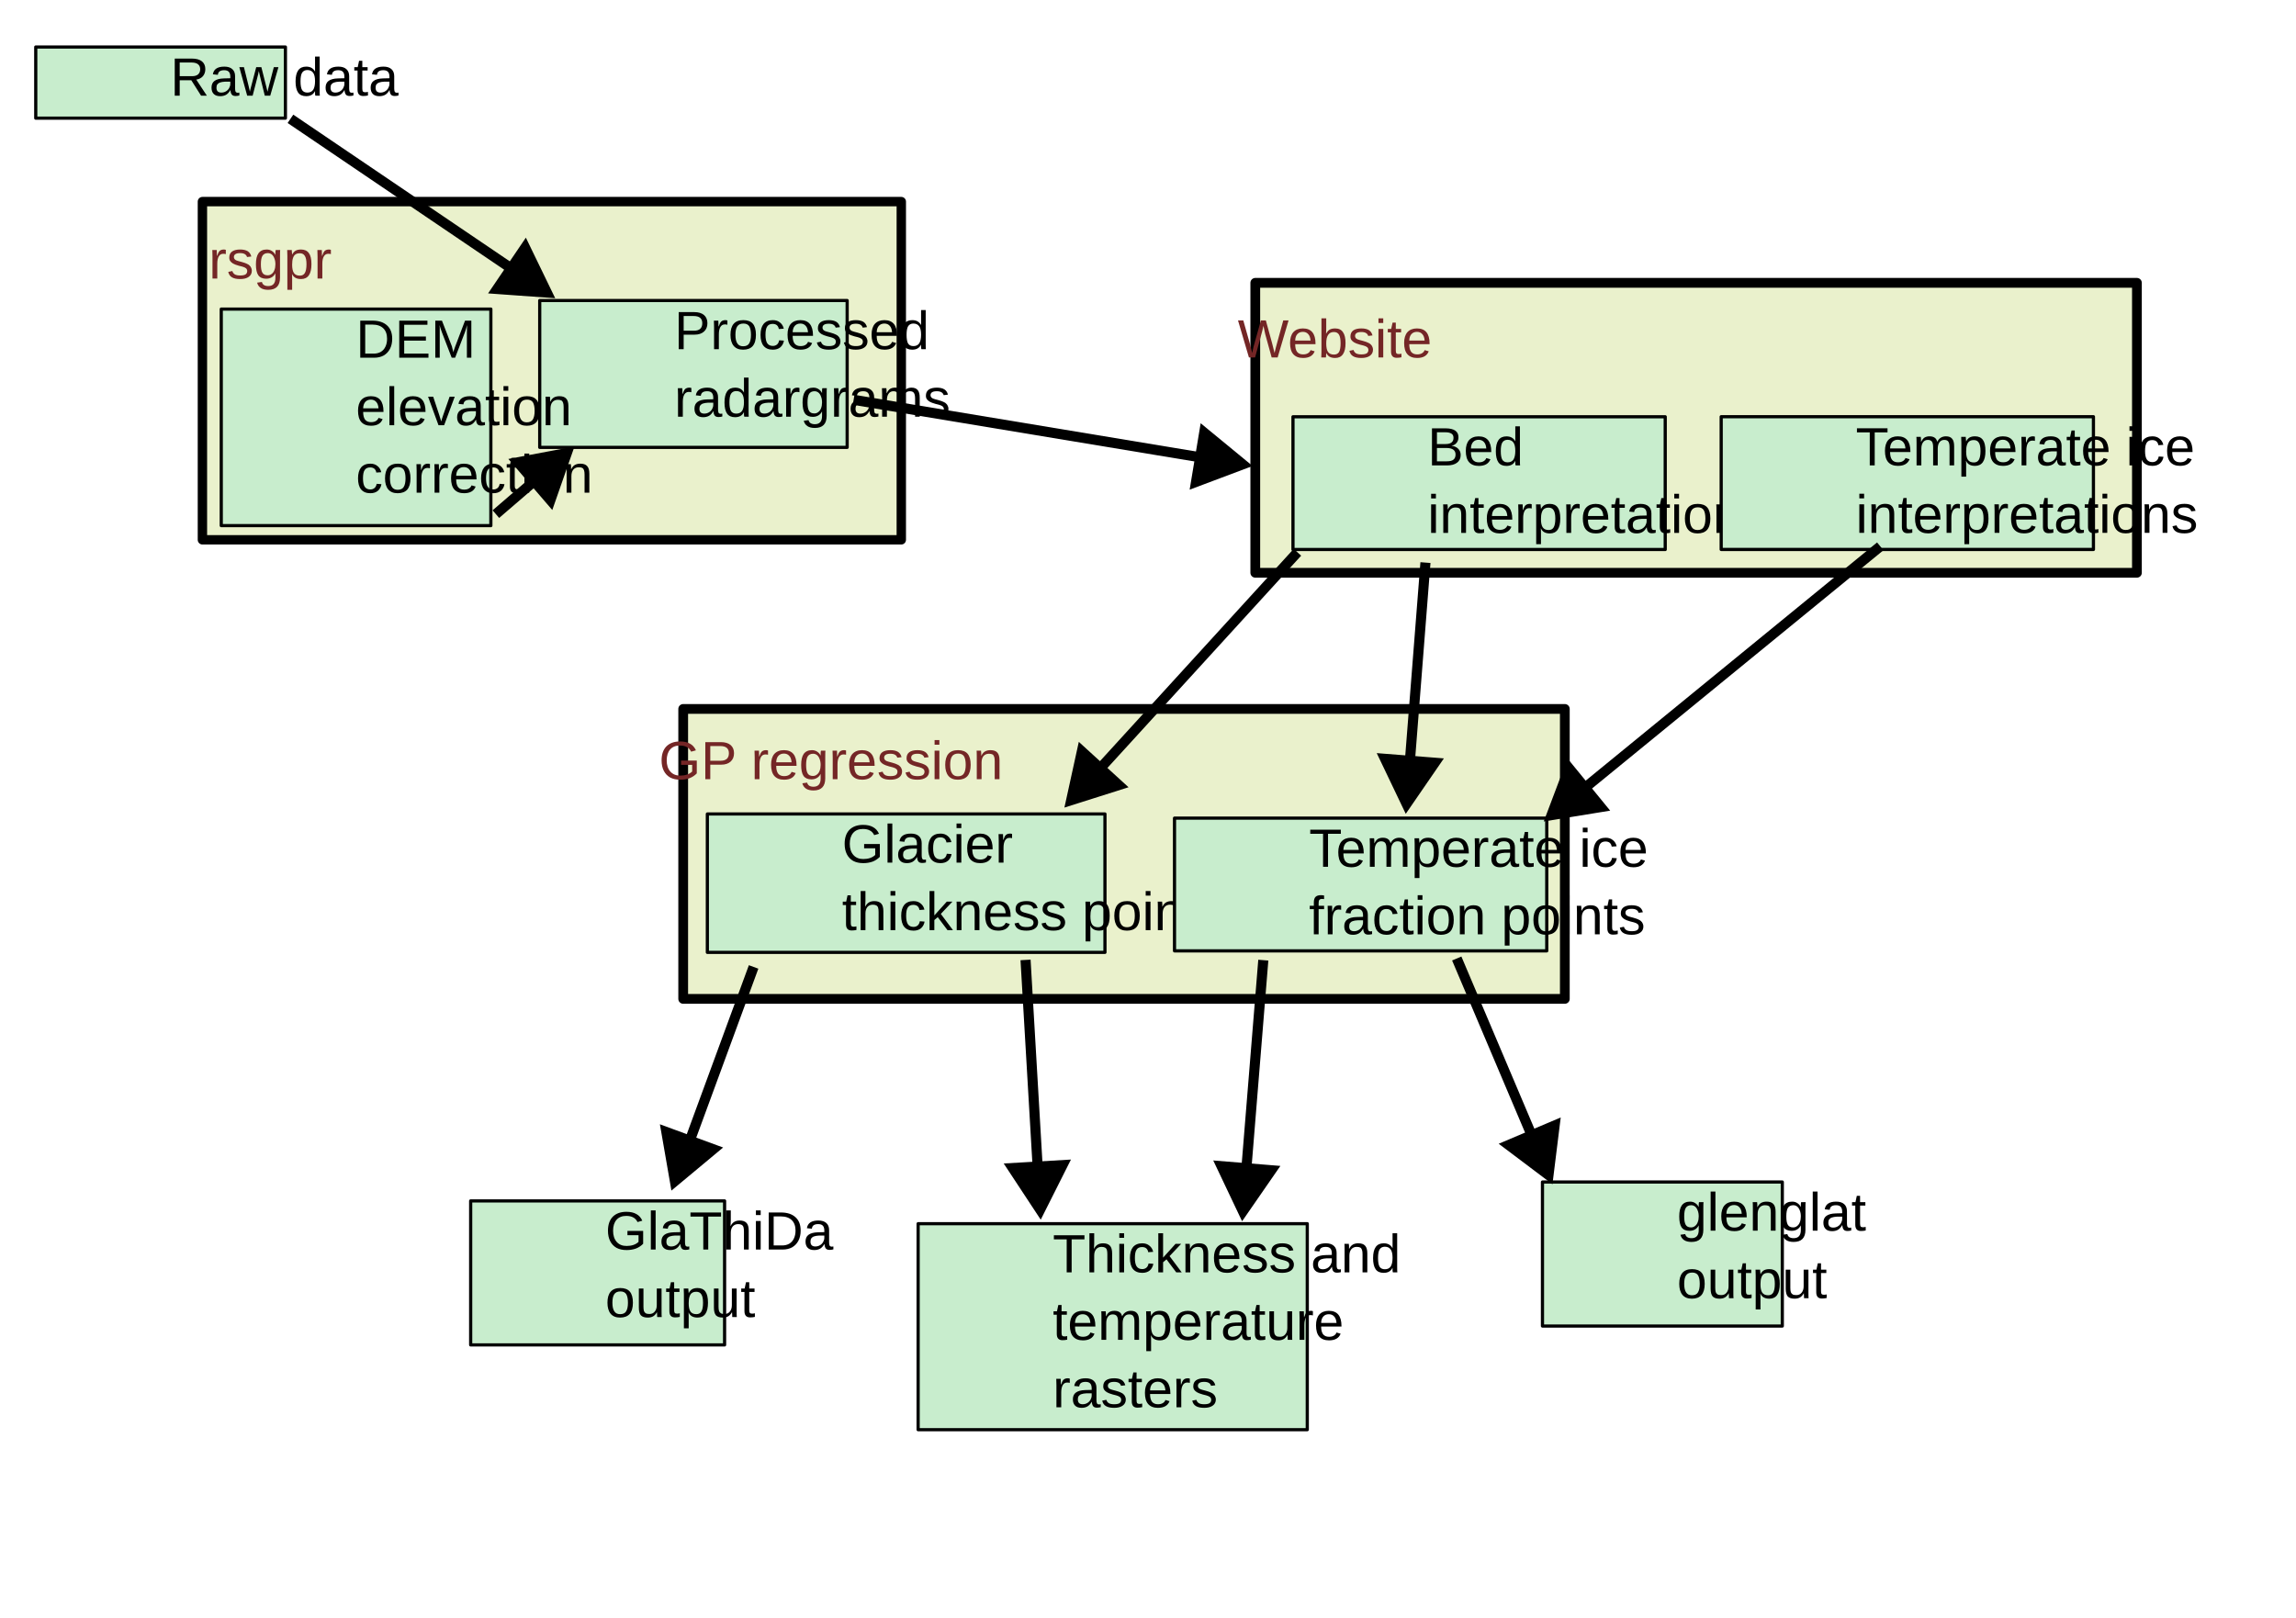
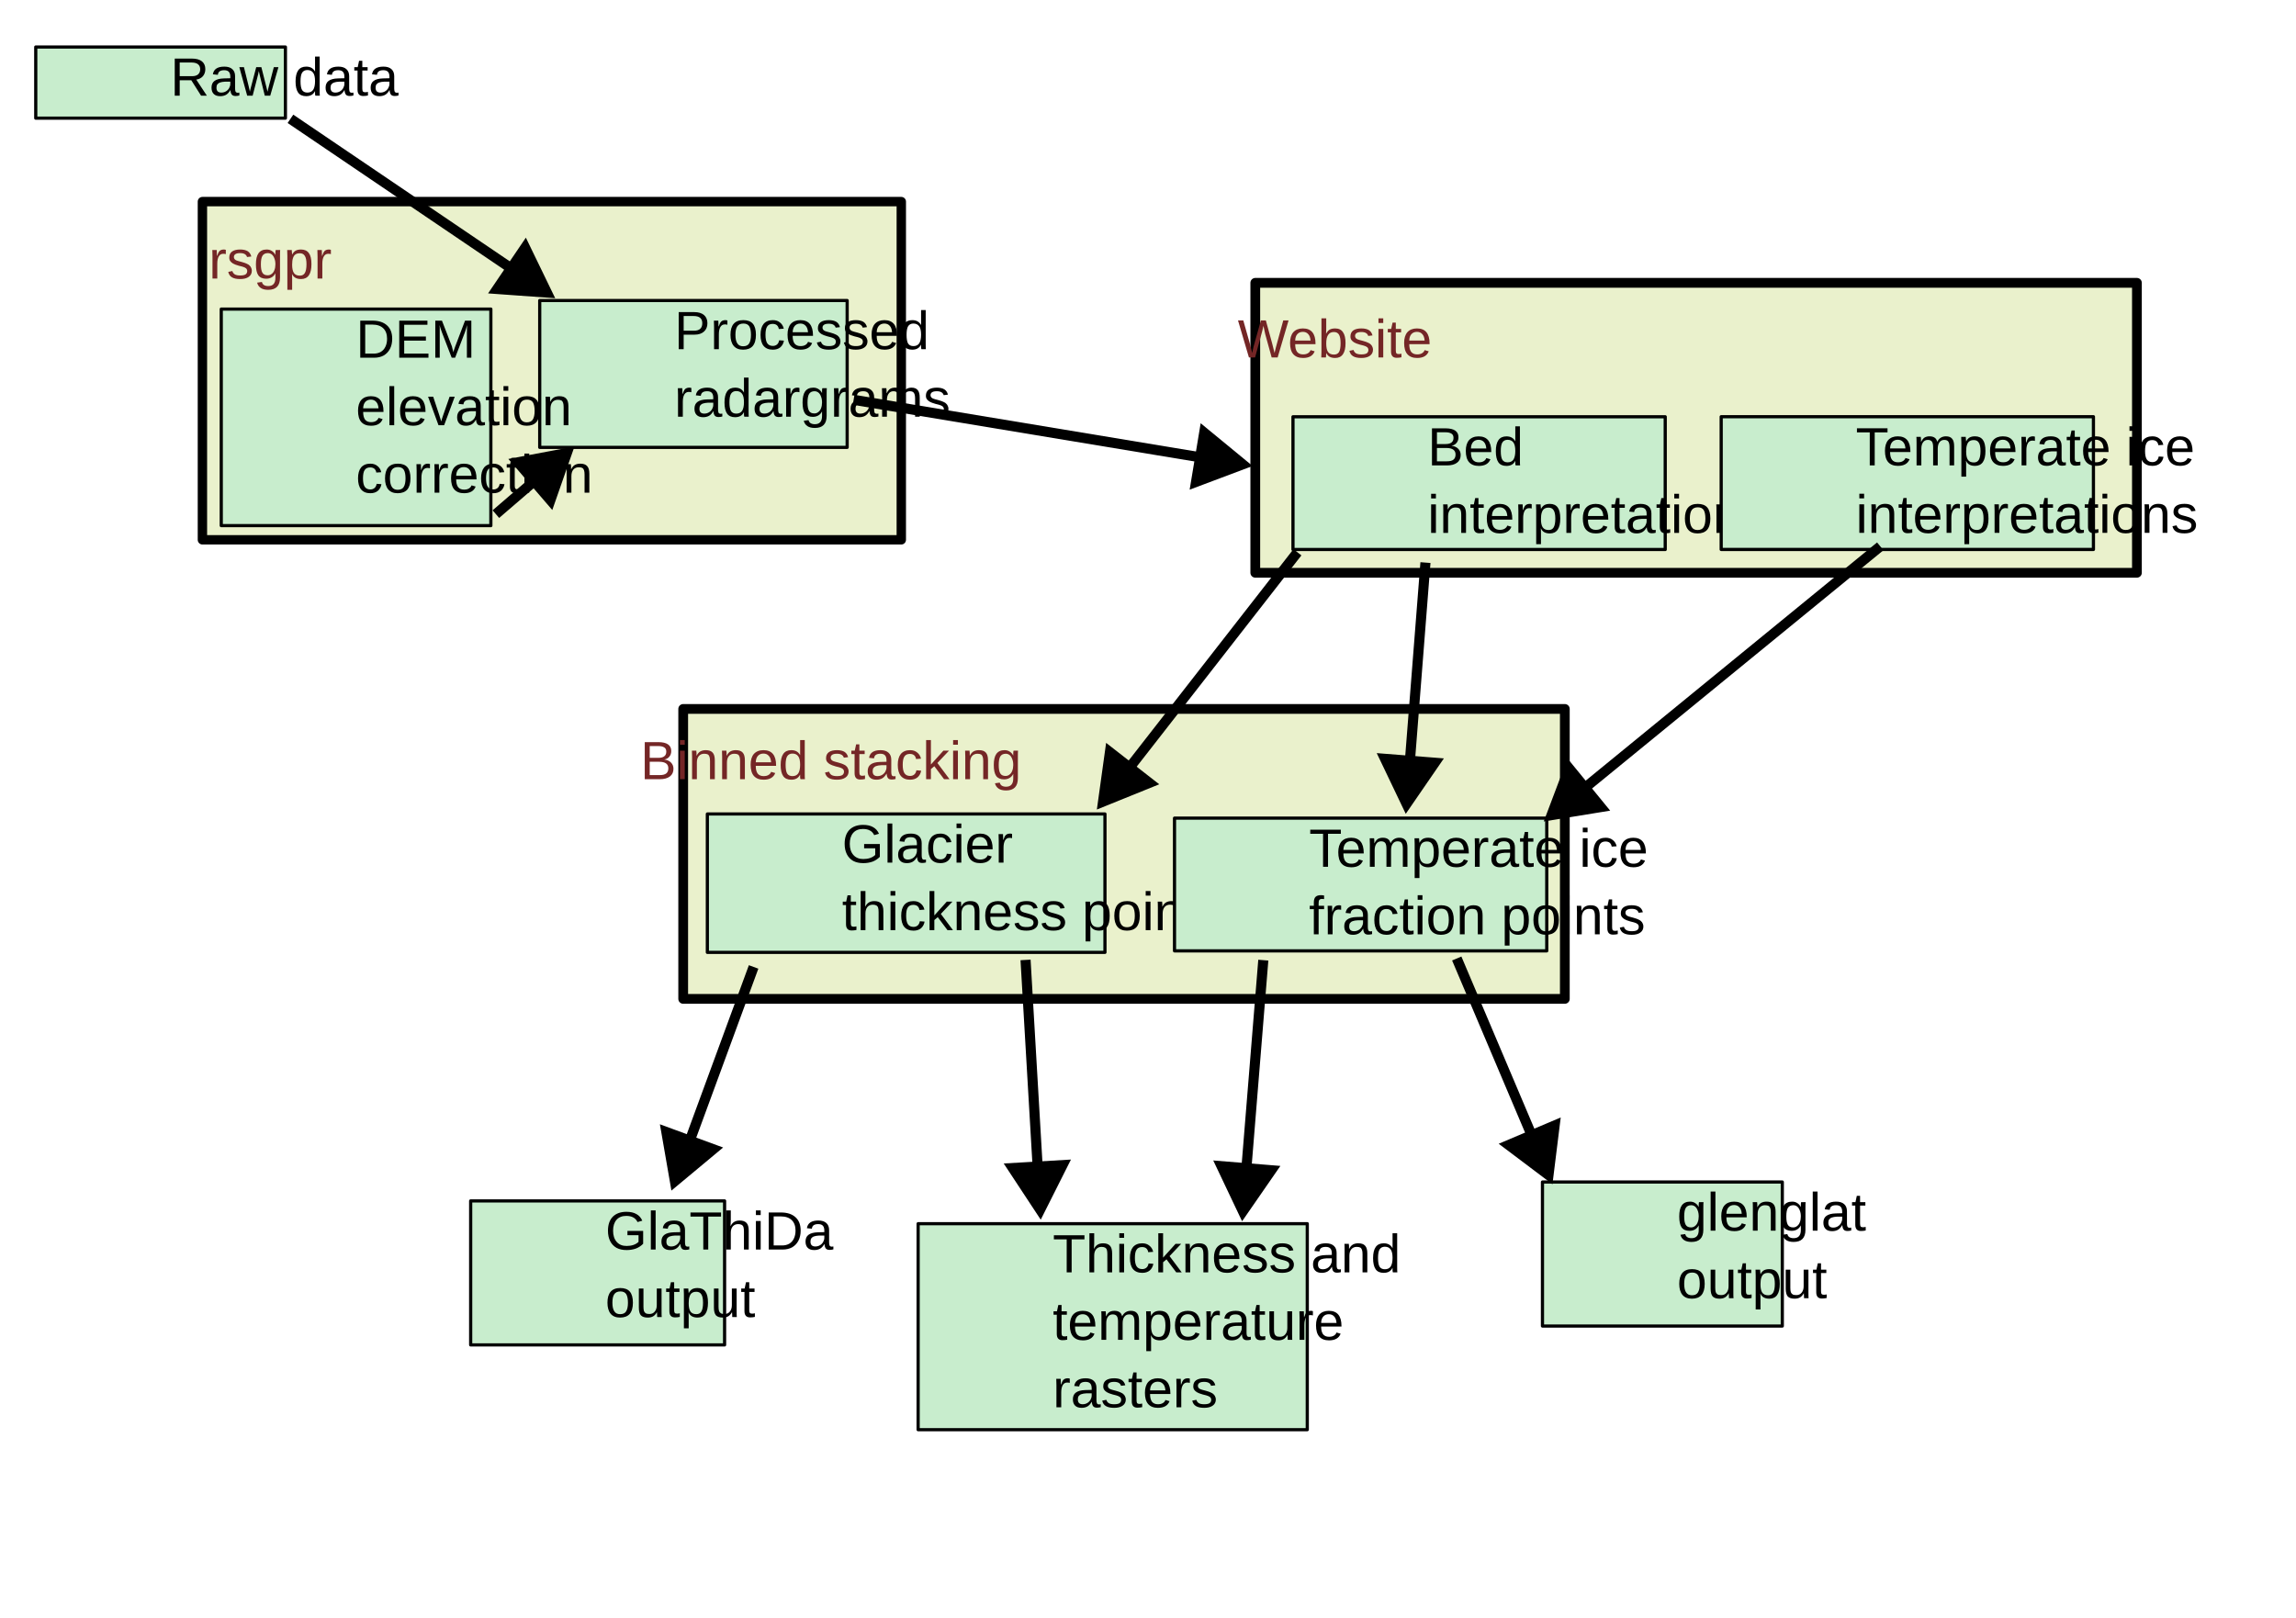
<svg xmlns="http://www.w3.org/2000/svg" width="210mm" height="148mm" viewBox="0 0 210 148" version="1.1" id="svg1">
  <defs id="defs1">
    <rect x="582.889" y="25.809" width="112.974" height="37.983" id="rect20" />
    <marker style="overflow:visible" id="Triangle" refX="0" refY="0" orient="auto-start-reverse" markerWidth="1.001" markerHeight="1.001" viewBox="0 0 1 1" preserveAspectRatio="xMidYMid" markerUnits="userSpaceOnUse">
      <path transform="scale(0.5)" style="fill:context-stroke;fill-rule:evenodd;stroke:context-stroke;stroke-width:1pt" d="M 5.77,0 -2.88,5 V -5 Z" id="path135" />
    </marker>
    <rect x="265.879" y="364.244" width="142.192" height="76.939" id="rect13" />
    <rect x="297.044" y="373.984" width="79.861" height="54.539" id="rect12" />
    <rect x="76.939" y="376.905" width="84.731" height="50.644" id="rect11" />
    <marker style="overflow:visible" id="Triangle-3" refX="0" refY="0" orient="auto-start-reverse" markerWidth="1.001" markerHeight="1.001" viewBox="0 0 1 1" preserveAspectRatio="xMidYMid" markerUnits="userSpaceOnUse">
      <path transform="scale(0.5)" style="fill:context-stroke;fill-rule:evenodd;stroke:context-stroke;stroke-width:1pt" d="M 5.77,0 -2.88,5 V -5 Z" id="path135-3" />
    </marker>
    <marker style="overflow:visible" id="Triangle-6" refX="0" refY="0" orient="auto-start-reverse" markerWidth="1.001" markerHeight="1.001" viewBox="0 0 1 1" preserveAspectRatio="xMidYMid" markerUnits="userSpaceOnUse">
      <path transform="scale(0.5)" style="fill:context-stroke;fill-rule:evenodd;stroke:context-stroke;stroke-width:1pt" d="M 5.77,0 -2.88,5 V -5 Z" id="path135-4" />
    </marker>
    <marker style="overflow:visible" id="Triangle-3-6" refX="0" refY="0" orient="auto-start-reverse" markerWidth="1.001" markerHeight="1.001" viewBox="0 0 1 1" preserveAspectRatio="xMidYMid" markerUnits="userSpaceOnUse">
      <path transform="scale(0.5)" style="fill:context-stroke;fill-rule:evenodd;stroke:context-stroke;stroke-width:1pt" d="M 5.77,0 -2.88,5 V -5 Z" id="path135-3-7" />
    </marker>
    <marker style="overflow:visible" id="Triangle-3-7" refX="0" refY="0" orient="auto-start-reverse" markerWidth="1.001" markerHeight="1.001" viewBox="0 0 1 1" preserveAspectRatio="xMidYMid" markerUnits="userSpaceOnUse">
      <path transform="scale(0.5)" style="fill:context-stroke;fill-rule:evenodd;stroke:context-stroke;stroke-width:1pt" d="M 5.77,0 -2.88,5 V -5 Z" id="path135-3-2" />
    </marker>
    <marker style="overflow:visible" id="Triangle-3-60" refX="0" refY="0" orient="auto-start-reverse" markerWidth="1.001" markerHeight="1.001" viewBox="0 0 1 1" preserveAspectRatio="xMidYMid" markerUnits="userSpaceOnUse">
      <path transform="scale(0.5)" style="fill:context-stroke;fill-rule:evenodd;stroke:context-stroke;stroke-width:1pt" d="M 5.77,0 -2.88,5 V -5 Z" id="path135-3-27" />
    </marker>
    <marker style="overflow:visible" id="Triangle-3-1" refX="0" refY="0" orient="auto-start-reverse" markerWidth="1.001" markerHeight="1.001" viewBox="0 0 1 1" preserveAspectRatio="xMidYMid" markerUnits="userSpaceOnUse">
      <path transform="scale(0.5)" style="fill:context-stroke;fill-rule:evenodd;stroke:context-stroke;stroke-width:1pt" d="M 5.77,0 -2.88,5 V -5 Z" id="path135-3-5" />
    </marker>
    <marker style="overflow:visible" id="Triangle-3-9" refX="0" refY="0" orient="auto-start-reverse" markerWidth="1.001" markerHeight="1.001" viewBox="0 0 1 1" preserveAspectRatio="xMidYMid" markerUnits="userSpaceOnUse">
      <path transform="scale(0.5)" style="fill:context-stroke;fill-rule:evenodd;stroke:context-stroke;stroke-width:1pt" d="M 5.77,0 -2.88,5 V -5 Z" id="path135-3-1" />
    </marker>
    <marker style="overflow:visible" id="Triangle-3-70" refX="0" refY="0" orient="auto-start-reverse" markerWidth="1.001" markerHeight="1.001" viewBox="0 0 1 1" preserveAspectRatio="xMidYMid" markerUnits="userSpaceOnUse">
      <path transform="scale(0.5)" style="fill:context-stroke;fill-rule:evenodd;stroke:context-stroke;stroke-width:1pt" d="M 5.77,0 -2.88,5 V -5 Z" id="path135-3-4" />
    </marker>
    <marker style="overflow:visible" id="Triangle-3-96" refX="0" refY="0" orient="auto-start-reverse" markerWidth="1.001" markerHeight="1.001" viewBox="0 0 1 1" preserveAspectRatio="xMidYMid" markerUnits="userSpaceOnUse">
      <path transform="scale(0.5)" style="fill:context-stroke;fill-rule:evenodd;stroke:context-stroke;stroke-width:1pt" d="M 5.77,0 -2.88,5 V -5 Z" id="path135-3-10" />
    </marker>
  </defs>
  <g id="layer1">
    <g id="g16" transform="translate(-0.837466,3.027762)">
      <rect style="fill:#c8edcd;fill-opacity:1;stroke:#000000;stroke-width:0.292;stroke-linejoin:round;stroke-miterlimit:1.2;stroke-dasharray:none;stroke-opacity:1;paint-order:normal" id="rect16" width="22.836" height="6.508" x="4.107" y="1.273" />
      <text xml:space="preserve" style="font-style:normal;font-variant:normal;font-weight:normal;font-stretch:normal;font-size:4.939px;line-height:normal;font-family:'Liberation Sans';-inkscape-font-specification:'Liberation Sans, Normal';font-variant-ligatures:normal;font-variant-caps:normal;font-variant-numeric:normal;font-variant-east-asian:normal;text-align:center;text-decoration-color:#000000;writing-mode:lr-tb;direction:ltr;white-space:pre-wrap;shape-inside:url(#rect16);inline-size:27.384;display:inline;fill:#000000;fill-opacity:1;stroke-width:1.575;stroke-linejoin:round" x="16.414" y="12.111" id="text1">
-         <tspan x="16.414" y="5.722" id="tspan3">Raw data</tspan>
+         <tspan x="16.414" y="5.722" id="tspan1">Raw data</tspan>
      </text>
    </g>
    <g id="g16-3" transform="translate(2.09145,29.09243)" />
    <text xml:space="preserve" style="font-style:normal;font-variant:normal;font-weight:normal;font-stretch:normal;font-size:4.939px;line-height:normal;font-family:'Liberation Sans';-inkscape-font-specification:'Liberation Sans, Normal';font-variant-ligatures:normal;font-variant-caps:normal;font-variant-numeric:normal;font-variant-east-asian:normal;text-align:start;text-decoration-color:#000000;writing-mode:lr-tb;direction:ltr;text-anchor:start;white-space:pre;fill:#000000;fill-opacity:1;stroke-width:1.575;stroke-linejoin:round" x="159.505" y="49.217" id="text10">
      <tspan id="tspan10" style="stroke-width:1.575" x="159.505" y="53.666" />
    </text>
    <g id="g17" transform="translate(-18.58436,10.71858)">
      <rect style="fill:#eaf1cc;fill-opacity:1;stroke:#000000;stroke-width:0.858;stroke-linejoin:round;stroke-miterlimit:1.2;stroke-dasharray:none;stroke-opacity:1;paint-order:normal" id="rect15" width="63.922" height="30.939" x="37.098" y="7.722" />
      <g id="g16-6" transform="translate(63.84135,15.49952)">
        <rect style="fill:#c8edcd;fill-opacity:1;stroke:#000000;stroke-width:0.292;stroke-linejoin:round;stroke-miterlimit:1.2;stroke-dasharray:none;stroke-opacity:1;paint-order:normal" id="rect16-4" width="28.12" height="13.432" x="4.107" y="1.273" />
        <text xml:space="preserve" style="font-style:normal;font-variant:normal;font-weight:normal;font-stretch:normal;font-size:4.939px;line-height:normal;font-family:'Liberation Sans';-inkscape-font-specification:'Liberation Sans, Normal';font-variant-ligatures:normal;font-variant-caps:normal;font-variant-numeric:normal;font-variant-east-asian:normal;text-align:center;text-decoration-color:#000000;writing-mode:lr-tb;direction:ltr;white-space:pre-wrap;shape-inside:url(#rect16-4);inline-size:27.384;display:inline;fill:#000000;fill-opacity:1;stroke-width:1.575;stroke-linejoin:round" x="16.414" y="12.111" id="text1-3">
-           <tspan x="16.414" y="5.722" id="tspan4">Processed </tspan>
-           <tspan x="16.414" y="11.896" id="tspan5">radargrams</tspan>
+           <tspan x="16.414" y="5.722" id="tspan2">Processed </tspan>
+           <tspan x="16.414" y="11.896" id="tspan3">radargrams</tspan>
        </text>
      </g>
      <g id="g16-6-0" transform="translate(34.7144,16.28167)">
        <rect style="fill:#c8edcd;fill-opacity:1;stroke:#000000;stroke-width:0.292;stroke-linejoin:round;stroke-miterlimit:1.2;stroke-dasharray:none;stroke-opacity:1;paint-order:normal" id="rect16-4-4" width="24.658" height="19.809" x="4.107" y="1.273" />
        <text xml:space="preserve" style="font-style:normal;font-variant:normal;font-weight:normal;font-stretch:normal;font-size:4.939px;line-height:normal;font-family:'Liberation Sans';-inkscape-font-specification:'Liberation Sans, Normal';font-variant-ligatures:normal;font-variant-caps:normal;font-variant-numeric:normal;font-variant-east-asian:normal;text-align:center;text-decoration-color:#000000;writing-mode:lr-tb;direction:ltr;white-space:pre-wrap;shape-inside:url(#rect16-4-4);inline-size:27.384;display:inline;fill:#000000;fill-opacity:1;stroke-width:1.575;stroke-linejoin:round" x="16.414" y="12.111" id="text1-3-8">
-           <tspan x="16.414" y="5.722" id="tspan6">DEM </tspan>
-           <tspan x="16.414" y="11.896" id="tspan7">elevation </tspan>
-           <tspan x="16.414" y="18.069" id="tspan8">correction</tspan>
+           <tspan x="16.414" y="5.722" id="tspan4">DEM </tspan>
+           <tspan x="16.414" y="11.896" id="tspan5">elevation </tspan>
+           <tspan x="16.414" y="18.069" id="tspan26">correction</tspan>
        </text>
      </g>
      <text xml:space="preserve" style="font-style:normal;font-variant:normal;font-weight:normal;font-stretch:normal;font-size:4.939px;line-height:normal;font-family:'Liberation Sans';-inkscape-font-specification:'Liberation Sans, Normal';font-variant-ligatures:normal;font-variant-caps:normal;font-variant-numeric:normal;font-variant-east-asian:normal;text-align:center;text-decoration-color:#000000;writing-mode:lr-tb;direction:ltr;text-anchor:middle;white-space:pre;fill:#eaf1cc;fill-opacity:1;stroke:#000000;stroke-width:0.875;stroke-linejoin:round;stroke-miterlimit:1.2;stroke-dasharray:none;stroke-opacity:1;paint-order:normal" x="48.103" y="14.759" id="text16">
        <tspan id="tspan16" style="fill:#742626;fill-opacity:1;stroke:none;stroke-width:0.875" x="48.103" y="14.759">rsgpr</tspan>
      </text>
      <path style="fill:#c8edcd;fill-opacity:1;stroke:#000000;stroke-width:0.923;stroke-linejoin:round;stroke-miterlimit:1.2;stroke-dasharray:none;stroke-opacity:1;marker-end:url(#Triangle-3-70);paint-order:normal" d="M 45.15,0.151 66.423,14.566" id="path19-0-0" />
      <path style="fill:#c8edcd;fill-opacity:1;stroke:#000000;stroke-width:0.923;stroke-linejoin:round;stroke-miterlimit:1.2;stroke-dasharray:none;stroke-opacity:1;marker-end:url(#Triangle-3-96);paint-order:normal" d="m 63.938,36.311 4.497,-3.869" id="path19-0-22" />
    </g>
    <g id="g18" transform="translate(59.26683,-15.71859)">
      <rect style="fill:#eaf1cc;fill-opacity:1;stroke:#000000;stroke-width:0.892;stroke-linejoin:round;stroke-miterlimit:1.2;stroke-dasharray:none;stroke-opacity:1;paint-order:normal" id="rect15-2" width="80.637" height="26.524" x="55.546" y="41.59" />
      <g id="g16-6-7" transform="translate(54.88668,52.5697)">
        <rect style="fill:#c8edcd;fill-opacity:1;stroke:#000000;stroke-width:0.292;stroke-linejoin:round;stroke-miterlimit:1.2;stroke-dasharray:none;stroke-opacity:1;paint-order:normal" id="rect16-4-6" width="34.047" height="12.143" x="4.107" y="1.273" />
        <text xml:space="preserve" style="font-style:normal;font-variant:normal;font-weight:normal;font-stretch:normal;font-size:4.939px;line-height:normal;font-family:'Liberation Sans';-inkscape-font-specification:'Liberation Sans, Normal';font-variant-ligatures:normal;font-variant-caps:normal;font-variant-numeric:normal;font-variant-east-asian:normal;text-align:center;text-decoration-color:#000000;writing-mode:lr-tb;direction:ltr;white-space:pre-wrap;shape-inside:url(#rect16-4-6);inline-size:27.384;display:inline;fill:#000000;fill-opacity:1;stroke-width:1.575;stroke-linejoin:round" x="16.414" y="12.111" id="text1-3-4">
-           <tspan x="16.414" y="5.722" id="tspan9">Bed </tspan>
-           <tspan x="16.414" y="11.896" id="tspan11">interpretations</tspan>
+           <tspan x="16.414" y="5.722" id="tspan27">Bed </tspan>
+           <tspan x="16.414" y="11.896" id="tspan28">interpretations</tspan>
        </text>
      </g>
      <g id="g16-6-7-0" transform="translate(94.05199,52.56505)">
        <rect style="fill:#c8edcd;fill-opacity:1;stroke:#000000;stroke-width:0.292;stroke-linejoin:round;stroke-miterlimit:1.2;stroke-dasharray:none;stroke-opacity:1;paint-order:normal" id="rect16-4-6-5" width="34.047" height="12.143" x="4.107" y="1.273" />
        <text xml:space="preserve" style="font-style:normal;font-variant:normal;font-weight:normal;font-stretch:normal;font-size:4.939px;line-height:normal;font-family:'Liberation Sans';-inkscape-font-specification:'Liberation Sans, Normal';font-variant-ligatures:normal;font-variant-caps:normal;font-variant-numeric:normal;font-variant-east-asian:normal;text-align:center;text-decoration-color:#000000;writing-mode:lr-tb;direction:ltr;white-space:pre-wrap;shape-inside:url(#rect16-4-6-5);inline-size:27.384;display:inline;fill:#000000;fill-opacity:1;stroke-width:1.575;stroke-linejoin:round" x="16.414" y="12.111" id="text1-3-4-9">
-           <tspan x="16.414" y="5.722" id="tspan12">Temperate ice </tspan>
-           <tspan x="16.414" y="11.896" id="tspan13">interpretations</tspan>
+           <tspan x="16.414" y="5.722" id="tspan29">Temperate ice </tspan>
+           <tspan x="16.414" y="11.896" id="tspan30">interpretations</tspan>
        </text>
      </g>
      <text xml:space="preserve" style="font-style:normal;font-variant:normal;font-weight:normal;font-stretch:normal;font-size:4.939px;line-height:normal;font-family:'Liberation Sans';-inkscape-font-specification:'Liberation Sans, Normal';font-variant-ligatures:normal;font-variant-caps:normal;font-variant-numeric:normal;font-variant-east-asian:normal;text-align:center;text-decoration-color:#000000;writing-mode:lr-tb;direction:ltr;text-anchor:middle;white-space:pre;fill:#eaf1cc;fill-opacity:1;stroke:#000000;stroke-width:0.875;stroke-linejoin:round;stroke-miterlimit:1.2;stroke-dasharray:none;stroke-opacity:1;paint-order:normal" x="67.627" y="48.417" id="text16-5">
        <tspan id="tspan16-4" style="fill:#742626;fill-opacity:1;stroke:none;stroke-width:0.875" x="67.627" y="48.417">Website</tspan>
      </text>
    </g>
    <g id="g19" transform="translate(8.503501,-7.988137)">
      <rect style="fill:#eaf1cc;fill-opacity:1;stroke:#000000;stroke-width:0.892;stroke-linejoin:round;stroke-miterlimit:1.2;stroke-dasharray:none;stroke-opacity:1;paint-order:normal" id="rect15-2-4" width="80.637" height="26.524" x="53.984" y="72.838" />
      <g id="g16-6-7-8" transform="translate(52.08668,81.17464)">
        <rect style="fill:#c8edcd;fill-opacity:1;stroke:#000000;stroke-width:0.292;stroke-linejoin:round;stroke-miterlimit:1.2;stroke-dasharray:none;stroke-opacity:1;paint-order:normal" id="rect16-4-6-9" width="36.366" height="12.659" x="4.107" y="1.273" />
        <text xml:space="preserve" style="font-style:normal;font-variant:normal;font-weight:normal;font-stretch:normal;font-size:4.939px;line-height:normal;font-family:'Liberation Sans';-inkscape-font-specification:'Liberation Sans, Normal';font-variant-ligatures:normal;font-variant-caps:normal;font-variant-numeric:normal;font-variant-east-asian:normal;text-align:center;text-decoration-color:#000000;writing-mode:lr-tb;direction:ltr;white-space:pre-wrap;shape-inside:url(#rect16-4-6-9);inline-size:27.384;display:inline;fill:#000000;fill-opacity:1;stroke-width:1.575;stroke-linejoin:round" x="16.414" y="12.111" id="text1-3-4-3">
-           <tspan x="16.414" y="5.722" id="tspan14">Glacier </tspan>
-           <tspan x="16.414" y="11.896" id="tspan15">thickness points</tspan>
+           <tspan x="16.414" y="5.722" id="tspan31">Glacier </tspan>
+           <tspan x="16.414" y="11.896" id="tspan32">thickness points</tspan>
        </text>
      </g>
      <g id="g16-6-7-05" transform="translate(94.81356,81.55422)">
        <rect style="fill:#c8edcd;fill-opacity:1;stroke:#000000;stroke-width:0.292;stroke-linejoin:round;stroke-miterlimit:1.2;stroke-dasharray:none;stroke-opacity:1;paint-order:normal" id="rect16-4-6-1" width="34.047" height="12.143" x="4.107" y="1.273" />
        <text xml:space="preserve" style="font-style:normal;font-variant:normal;font-weight:normal;font-stretch:normal;font-size:4.939px;line-height:normal;font-family:'Liberation Sans';-inkscape-font-specification:'Liberation Sans, Normal';font-variant-ligatures:normal;font-variant-caps:normal;font-variant-numeric:normal;font-variant-east-asian:normal;text-align:center;text-decoration-color:#000000;writing-mode:lr-tb;direction:ltr;white-space:pre-wrap;shape-inside:url(#rect16-4-6-1);inline-size:27.384;display:inline;fill:#000000;fill-opacity:1;stroke-width:1.575;stroke-linejoin:round" x="16.414" y="12.111" id="text1-3-4-1">
-           <tspan x="16.414" y="5.722" id="tspan17">Temperate ice </tspan>
-           <tspan x="16.414" y="11.896" id="tspan18">fraction points</tspan>
+           <tspan x="16.414" y="5.722" id="tspan33">Temperate ice </tspan>
+           <tspan x="16.414" y="11.896" id="tspan34">fraction points</tspan>
        </text>
      </g>
      <text xml:space="preserve" style="font-style:normal;font-variant:normal;font-weight:normal;font-stretch:normal;font-size:4.939px;line-height:normal;font-family:'Liberation Sans';-inkscape-font-specification:'Liberation Sans, Normal';font-variant-ligatures:normal;font-variant-caps:normal;font-variant-numeric:normal;font-variant-east-asian:normal;text-align:center;text-decoration-color:#000000;writing-mode:lr-tb;direction:ltr;text-anchor:middle;white-space:pre;fill:#eaf1cc;fill-opacity:1;stroke:#000000;stroke-width:0.875;stroke-linejoin:round;stroke-miterlimit:1.2;stroke-dasharray:none;stroke-opacity:1;paint-order:normal" x="72.301" y="79.263" id="text16-5-8">
-         <tspan id="tspan16-4-6" style="fill:#742626;fill-opacity:1;stroke:none;stroke-width:0.875" x="72.301" y="79.263">GP regression</tspan>
+         <tspan id="tspan16-4-6" style="fill:#742626;fill-opacity:1;stroke:none;stroke-width:0.875" x="72.301" y="79.263">Binned stacking</tspan>
      </text>
    </g>
    <g id="g16-6-7-8-7" transform="translate(38.9425,108.5809)">
      <rect style="fill:#c8edcd;fill-opacity:1;stroke:#000000;stroke-width:0.292;stroke-linejoin:round;stroke-miterlimit:1.2;stroke-dasharray:none;stroke-opacity:1;paint-order:normal" id="rect16-4-6-9-2" width="23.224" height="13.174" x="4.107" y="1.273" />
      <text xml:space="preserve" style="font-style:normal;font-variant:normal;font-weight:normal;font-stretch:normal;font-size:4.939px;line-height:normal;font-family:'Liberation Sans';-inkscape-font-specification:'Liberation Sans, Normal';font-variant-ligatures:normal;font-variant-caps:normal;font-variant-numeric:normal;font-variant-east-asian:normal;text-align:center;text-decoration-color:#000000;writing-mode:lr-tb;direction:ltr;white-space:pre-wrap;shape-inside:url(#rect16-4-6-9-2);inline-size:27.384;display:inline;fill:#000000;fill-opacity:1;stroke-width:1.575;stroke-linejoin:round" x="16.414" y="12.111" id="text1-3-4-3-4">
-         <tspan x="16.414" y="5.722" id="tspan19">GlaThiDa </tspan>
-         <tspan x="16.414" y="11.896" id="tspan20">output</tspan>
+         <tspan x="16.414" y="5.722" id="tspan35">GlaThiDa </tspan>
+         <tspan x="16.414" y="11.896" id="tspan36">output</tspan>
      </text>
    </g>
    <g id="g16-6-7-8-0" transform="translate(136.9722,106.8531)">
      <rect style="fill:#c8edcd;fill-opacity:1;stroke:#000000;stroke-width:0.292;stroke-linejoin:round;stroke-miterlimit:1.2;stroke-dasharray:none;stroke-opacity:1;paint-order:normal" id="rect16-4-6-9-8" width="21.936" height="13.174" x="4.107" y="1.273" />
      <text xml:space="preserve" style="font-style:normal;font-variant:normal;font-weight:normal;font-stretch:normal;font-size:4.939px;line-height:normal;font-family:'Liberation Sans';-inkscape-font-specification:'Liberation Sans, Normal';font-variant-ligatures:normal;font-variant-caps:normal;font-variant-numeric:normal;font-variant-east-asian:normal;text-align:center;text-decoration-color:#000000;writing-mode:lr-tb;direction:ltr;white-space:pre-wrap;shape-inside:url(#rect16-4-6-9-8);inline-size:27.384;display:inline;fill:#000000;fill-opacity:1;stroke-width:1.575;stroke-linejoin:round" x="16.414" y="12.111" id="text1-3-4-3-1">
-         <tspan x="16.414" y="5.722" id="tspan21">glenglat </tspan>
-         <tspan x="16.414" y="11.896" id="tspan22">output</tspan>
+         <tspan x="16.414" y="5.722" id="tspan37">glenglat </tspan>
+         <tspan x="16.414" y="11.896" id="tspan38">output</tspan>
      </text>
    </g>
    <g id="g16-6-7-8-4" transform="translate(79.86793,110.6654)">
      <rect style="fill:#c8edcd;fill-opacity:1;stroke:#000000;stroke-width:0.292;stroke-linejoin:round;stroke-miterlimit:1.2;stroke-dasharray:none;stroke-opacity:1;paint-order:normal" id="rect16-4-6-9-0" width="35.593" height="18.843" x="4.107" y="1.273" />
      <text xml:space="preserve" style="font-style:normal;font-variant:normal;font-weight:normal;font-stretch:normal;font-size:4.939px;line-height:normal;font-family:'Liberation Sans';-inkscape-font-specification:'Liberation Sans, Normal';font-variant-ligatures:normal;font-variant-caps:normal;font-variant-numeric:normal;font-variant-east-asian:normal;text-align:center;text-decoration-color:#000000;writing-mode:lr-tb;direction:ltr;white-space:pre-wrap;shape-inside:url(#rect16-4-6-9-0);inline-size:27.384;display:inline;fill:#000000;fill-opacity:1;stroke-width:1.575;stroke-linejoin:round" x="16.414" y="12.111" id="text1-3-4-3-3">
-         <tspan x="16.414" y="5.722" id="tspan23">Thickness and </tspan>
-         <tspan x="16.414" y="11.896" id="tspan24">temperature </tspan>
-         <tspan x="16.414" y="18.069" id="tspan25">rasters</tspan>
+         <tspan x="16.414" y="5.722" id="tspan39">Thickness and </tspan>
+         <tspan x="16.414" y="11.896" id="tspan40">temperature </tspan>
+         <tspan x="16.414" y="18.069" id="tspan41">rasters</tspan>
      </text>
    </g>
    <path style="fill:#c8edcd;fill-opacity:1;stroke:#000000;stroke-width:0.923;stroke-linejoin:round;stroke-miterlimit:1.2;stroke-dasharray:none;stroke-opacity:1;marker-end:url(#Triangle);paint-order:normal" d="m 78.075,36.574 32.989,5.471" id="path19" />
-     <path style="fill:#c8edcd;fill-opacity:1;stroke:#000000;stroke-width:0.923;stroke-linejoin:round;stroke-miterlimit:1.2;stroke-dasharray:none;stroke-opacity:1;marker-end:url(#Triangle-3);paint-order:normal" d="M 118.667,50.52 99.75,71.249" id="path19-0" />
+     <path style="fill:#c8edcd;fill-opacity:1;stroke:#000000;stroke-width:0.923;stroke-linejoin:round;stroke-miterlimit:1.2;stroke-dasharray:none;stroke-opacity:1;marker-end:url(#Triangle-3);paint-order:normal" d="M 118.667,50.52 102.508,71.249" id="path19-0" />
    <path style="fill:#c8edcd;fill-opacity:1;stroke:#000000;stroke-width:0.923;stroke-linejoin:round;stroke-miterlimit:1.2;stroke-dasharray:none;stroke-opacity:1;marker-end:url(#Triangle-3-6);paint-order:normal" d="m 130.377,51.463 -1.524,19.44" id="path19-0-6" />
    <path style="fill:#c8edcd;fill-opacity:1;stroke:#000000;stroke-width:0.923;stroke-linejoin:round;stroke-miterlimit:1.2;stroke-dasharray:none;stroke-opacity:1;marker-end:url(#Triangle-6);paint-order:normal" d="M 171.976,49.977 143.948,72.893" id="path19-04" />
    <path style="fill:#c8edcd;fill-opacity:1;stroke:#000000;stroke-width:0.923;stroke-linejoin:round;stroke-miterlimit:1.2;stroke-dasharray:none;stroke-opacity:1;marker-end:url(#Triangle-3-7);paint-order:normal" d="m 93.8,87.81 1.182,20.213" id="path19-0-2" />
    <path style="fill:#c8edcd;fill-opacity:1;stroke:#000000;stroke-width:0.923;stroke-linejoin:round;stroke-miterlimit:1.2;stroke-dasharray:none;stroke-opacity:1;marker-end:url(#Triangle-3-60);paint-order:normal" d="M 68.927,88.452 62.636,105.573" id="path19-0-1" />
    <path style="fill:#c8edcd;fill-opacity:1;stroke:#000000;stroke-width:0.923;stroke-linejoin:round;stroke-miterlimit:1.2;stroke-dasharray:none;stroke-opacity:1;marker-end:url(#Triangle-3-1);paint-order:normal" d="m 133.239,87.679 7.366,17.379" id="path19-0-9" />
    <path style="fill:#c8edcd;fill-opacity:1;stroke:#000000;stroke-width:0.923;stroke-linejoin:round;stroke-miterlimit:1.2;stroke-dasharray:none;stroke-opacity:1;marker-end:url(#Triangle-3-9);paint-order:normal" d="m 115.546,87.831 -1.652,20.342" id="path19-0-7" />
  </g>
</svg>
